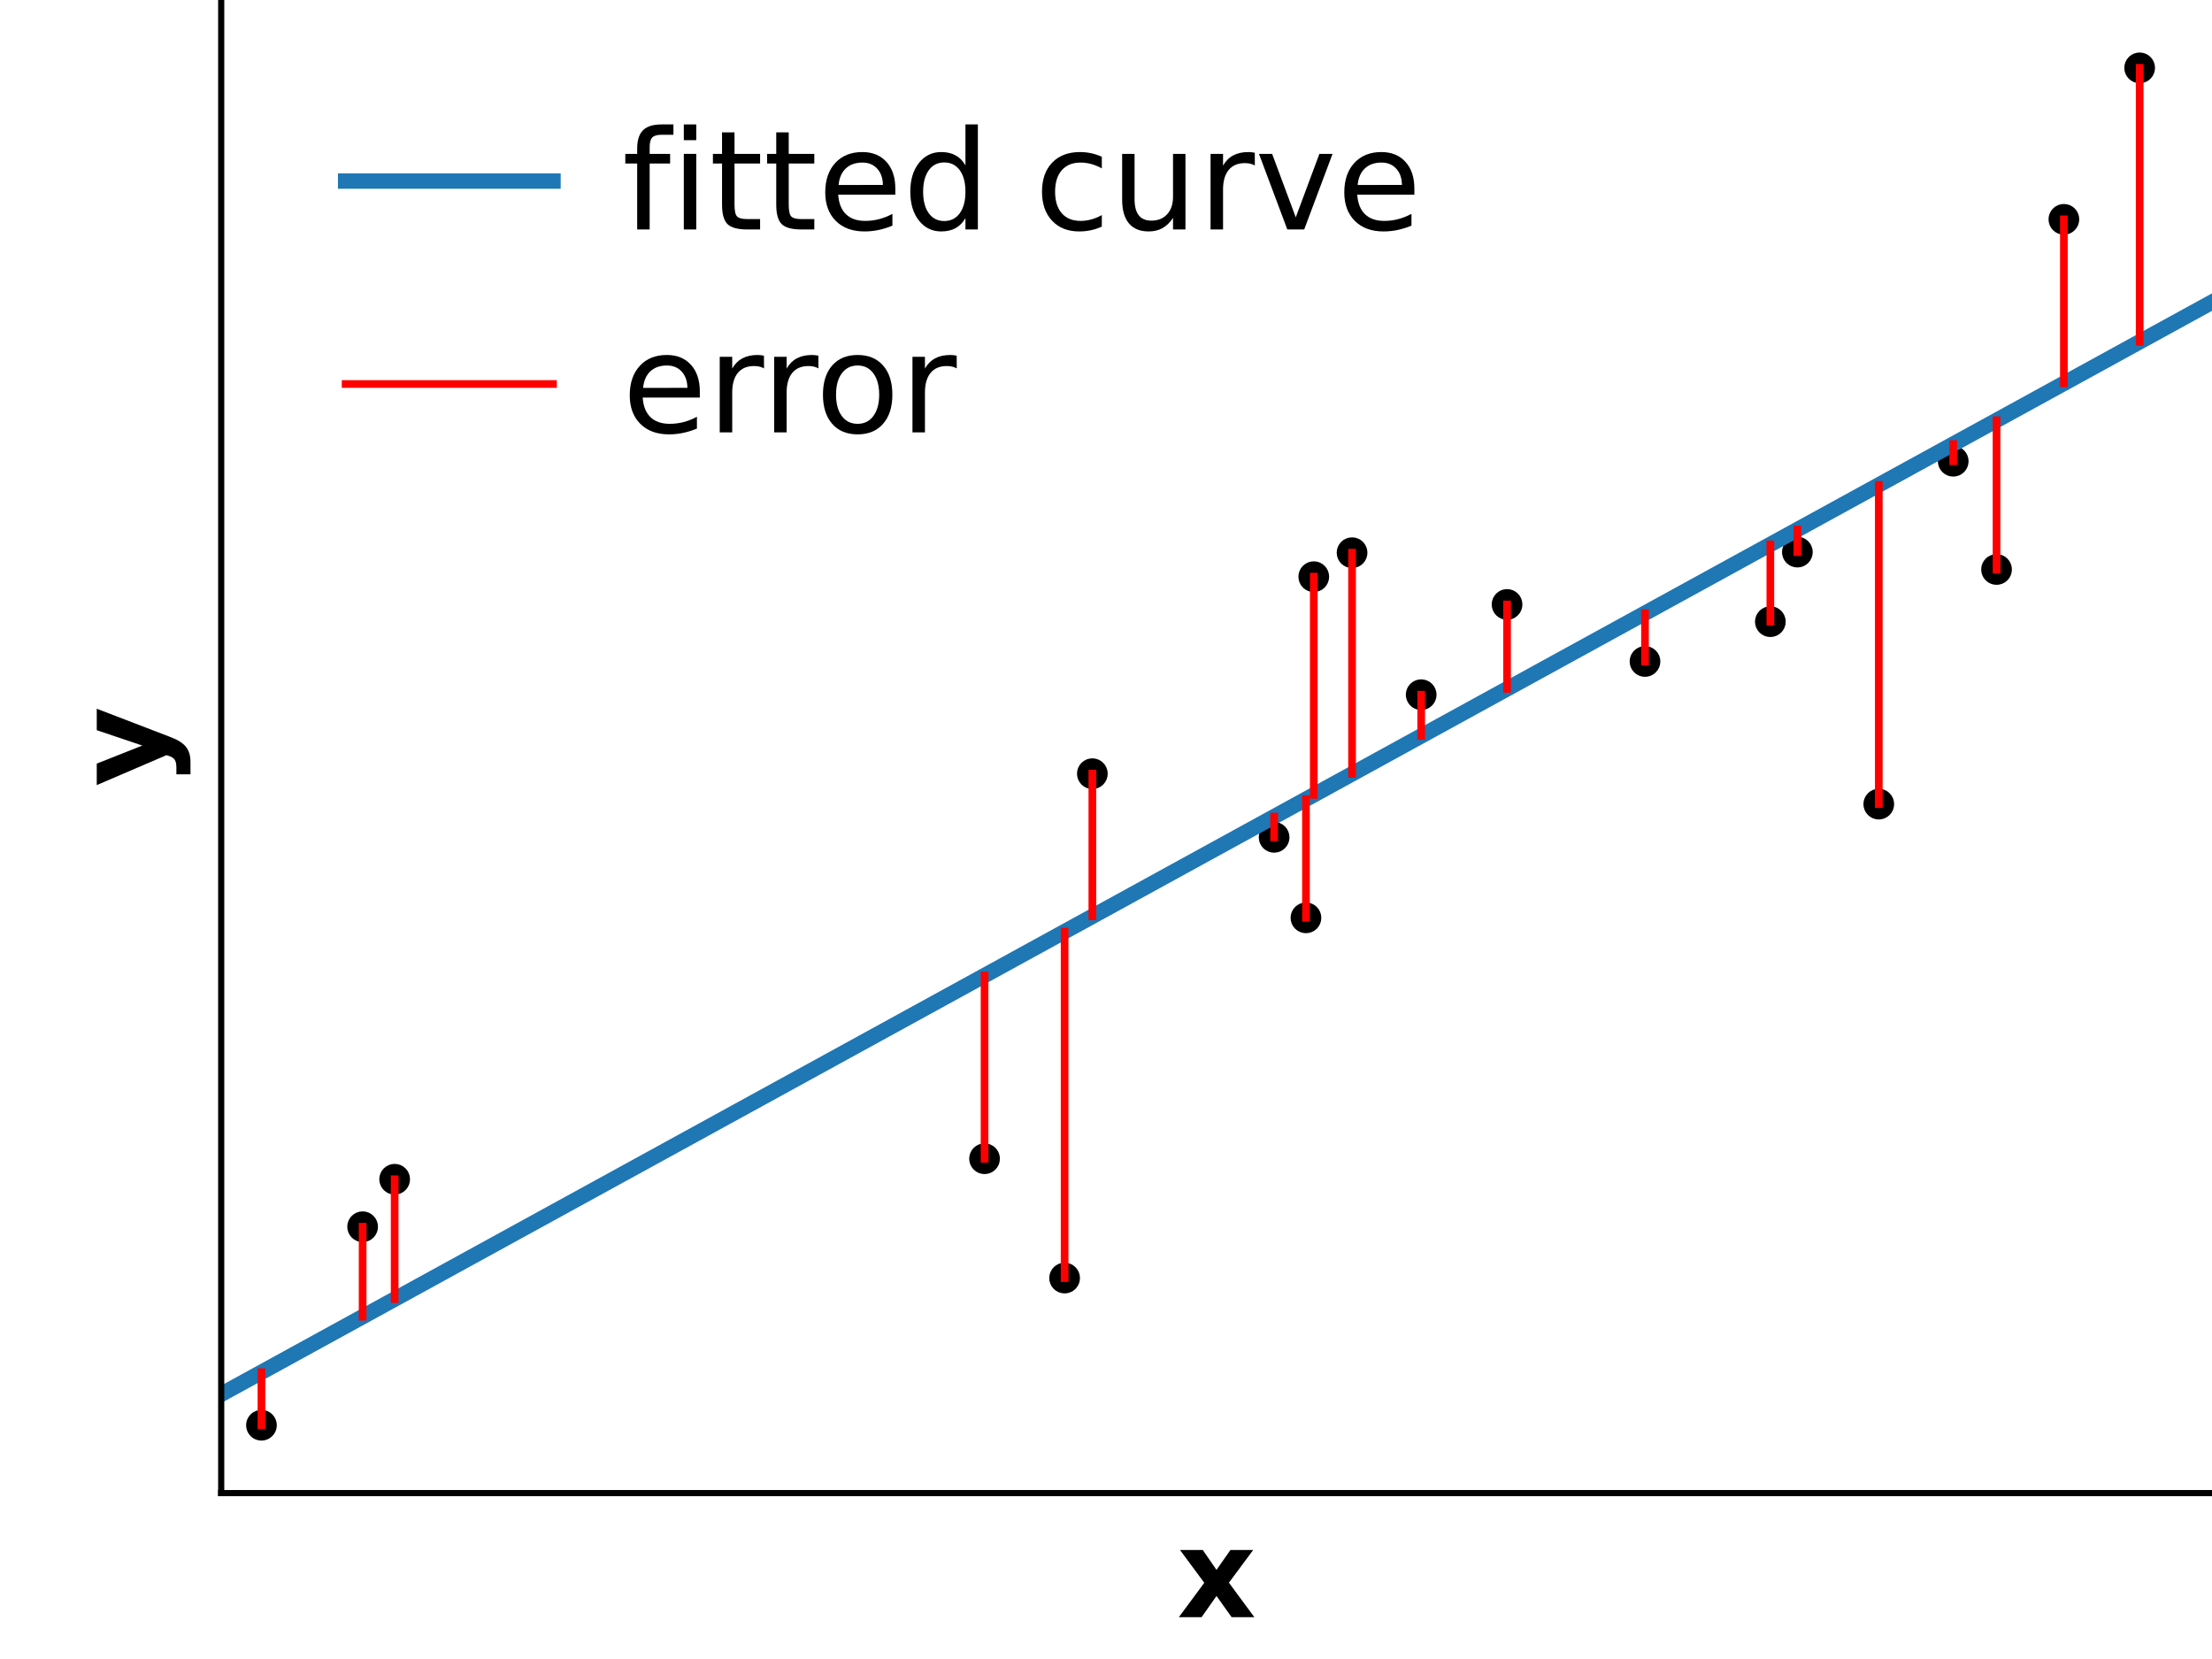
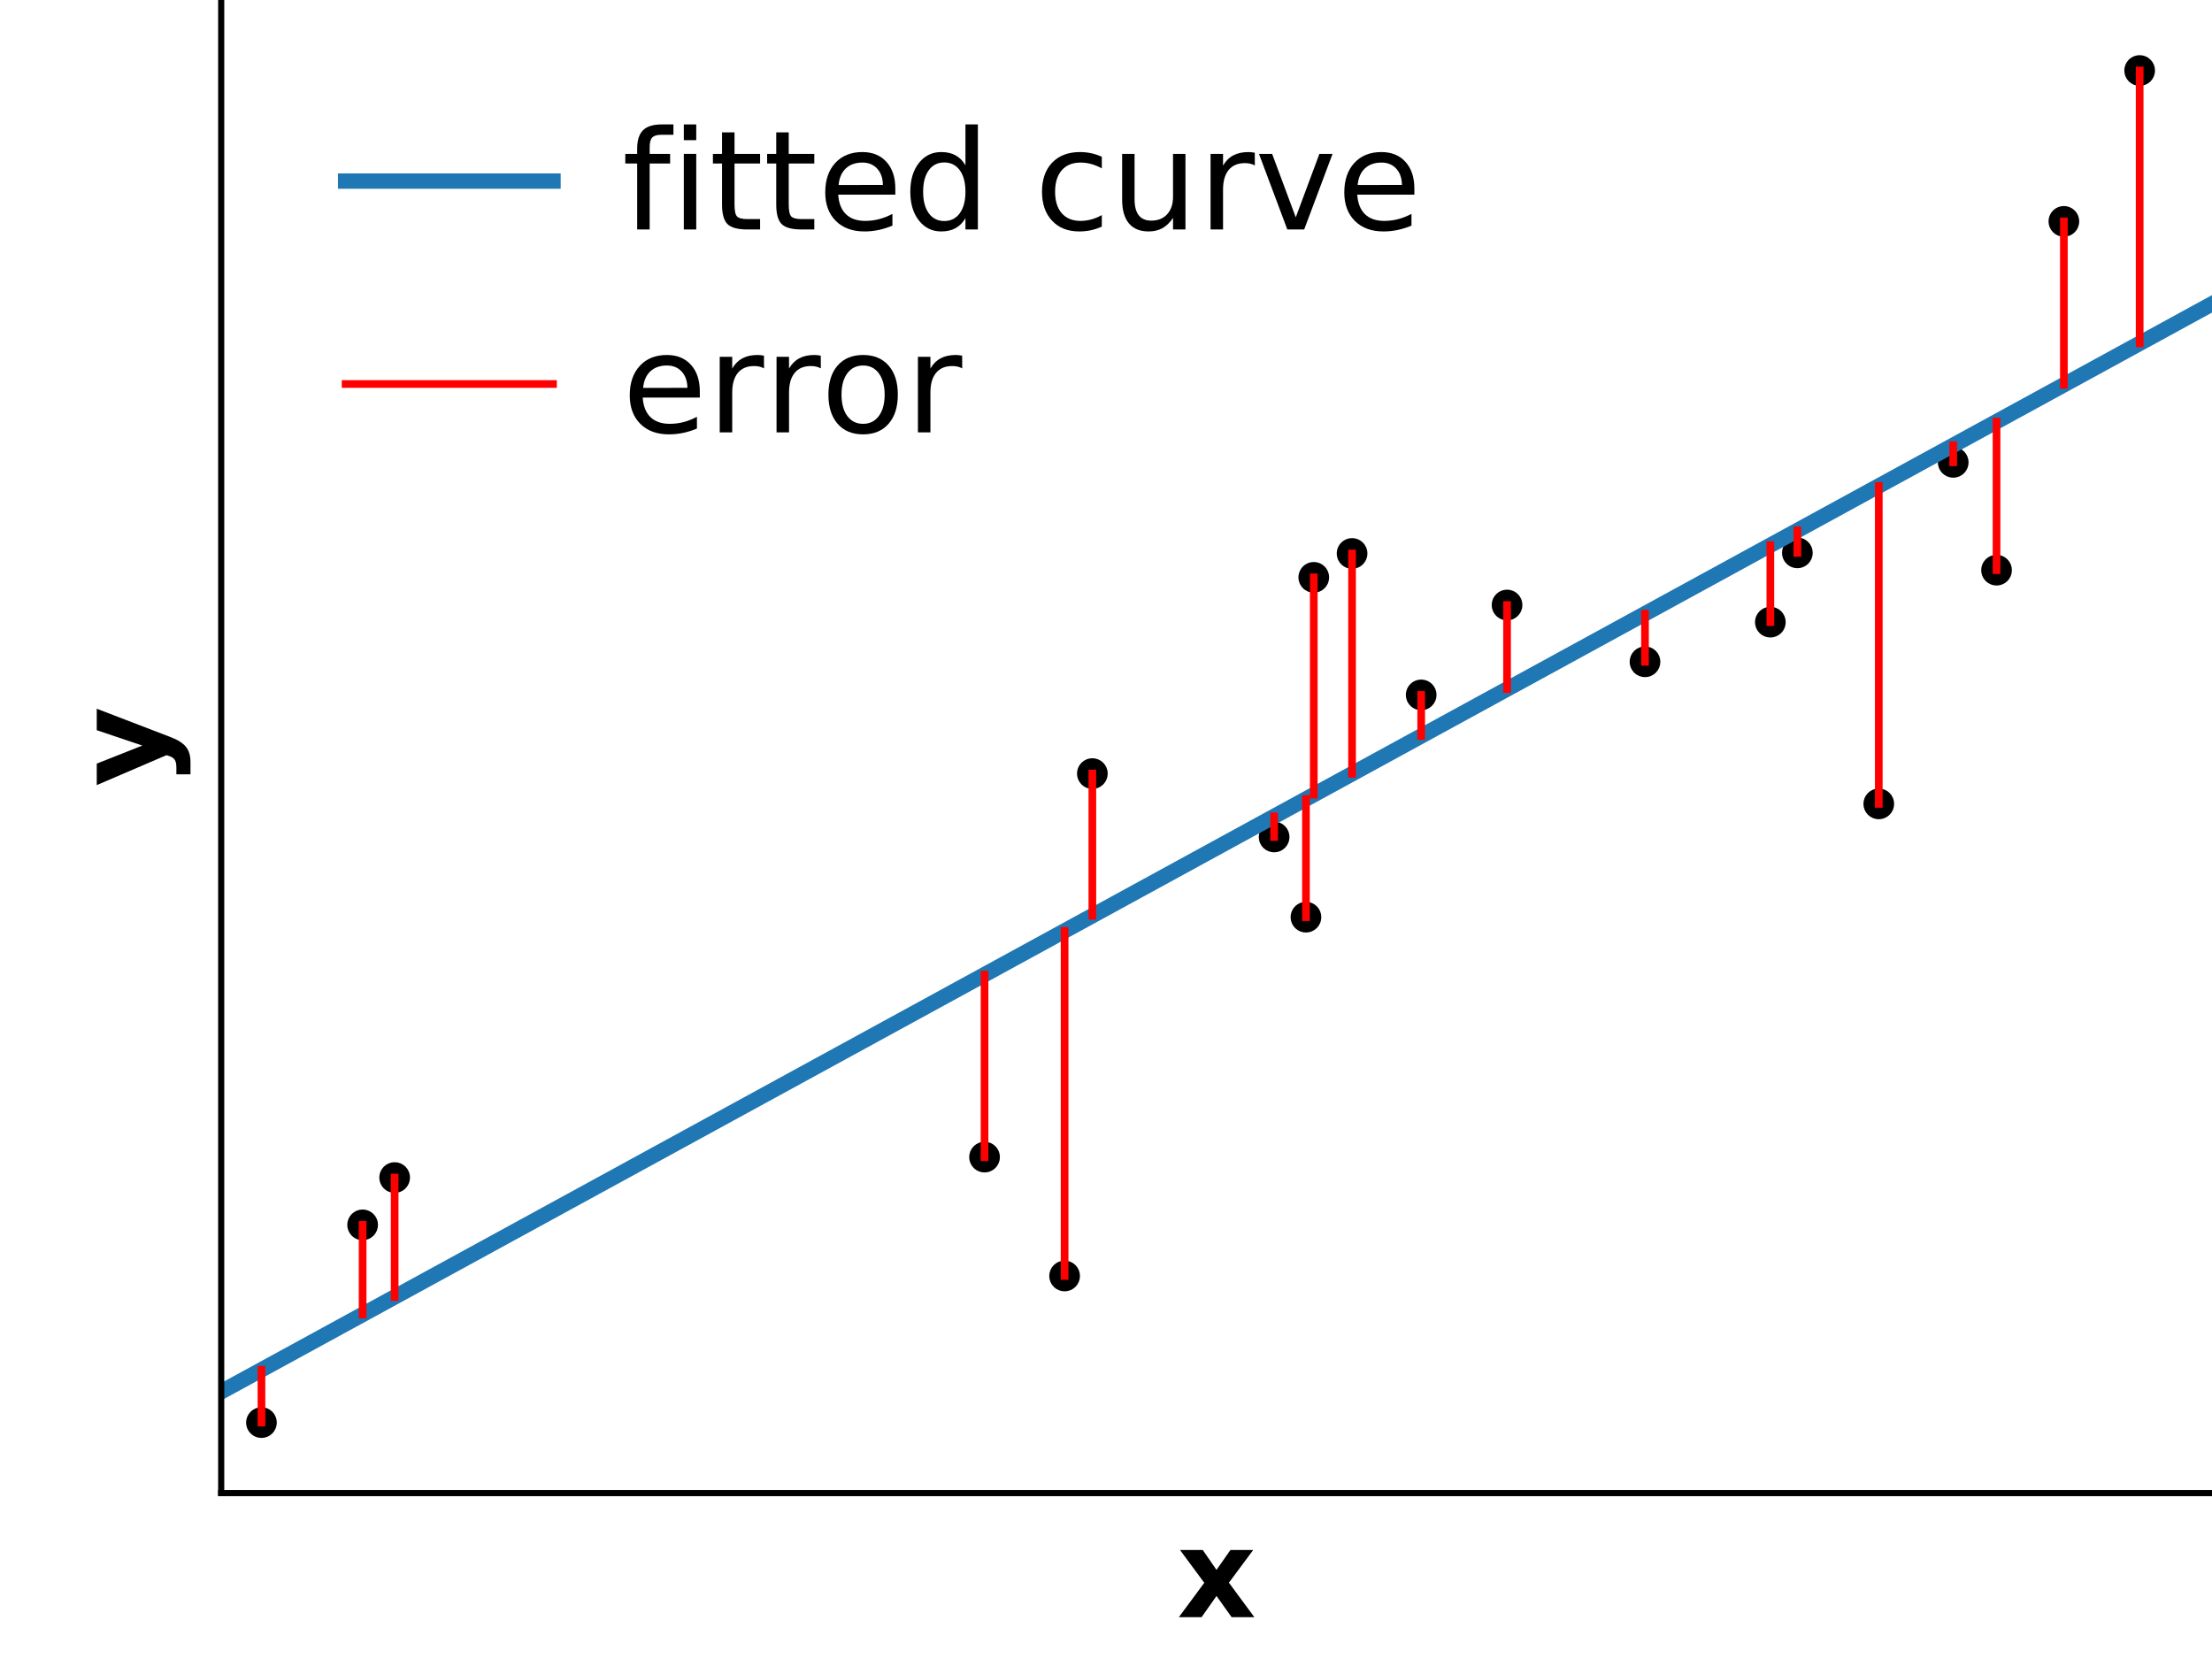
<svg xmlns="http://www.w3.org/2000/svg" xmlns:xlink="http://www.w3.org/1999/xlink" height="216pt" version="1.1" viewBox="0 0 288 216" width="288pt">
  <defs>
    <style type="text/css">
*{stroke-linecap:butt;stroke-linejoin:round;}
  </style>
  </defs>
  <g id="figure_1">
    <g id="patch_1">
      <path d="M 0 216  L 288 216  L 288 0  L 0 0  z " style="fill:#ffffff;" />
    </g>
    <g id="axes_1">
      <g id="patch_2">
        <path d="M 28.8 194.4  L 288 194.4  L 288 0  L 28.8 0  z " style="fill:none;" />
      </g>
      <g id="PathCollection_1">
        <defs>
-           <path d="M 0 1.5  C 0.398 1.5 0.779 1.342 1.061 1.061  C 1.342 0.779 1.5 0.398 1.5 0  C 1.5 -0.398 1.342 -0.779 1.061 -1.061  C 0.779 -1.342 0.398 -1.5 0 -1.5  C -0.398 -1.5 -0.779 -1.342 -1.061 -1.061  C -1.342 -0.779 -1.5 -0.398 -1.5 0  C -1.5 0.398 -1.342 0.779 -1.061 1.061  C -0.779 1.342 -0.398 1.5 0 1.5  z " id="md649e84bd5" style="stroke:#000000;" />
+           <path d="M 0 1.5  C 0.398 1.5 0.779 1.342 1.061 1.061  C 1.342 0.779 1.5 0.398 1.5 0  C 1.5 -0.398 1.342 -0.779 1.061 -1.061  C 0.779 -1.342 0.398 -1.5 0 -1.5  C -0.398 -1.5 -0.779 -1.342 -1.061 -1.061  C -1.342 -0.779 -1.5 -0.398 -1.5 0  C -1.5 0.398 -1.342 0.779 -1.061 1.061  C -0.779 1.342 -0.398 1.5 0 1.5  z " id="m99efcfaba0" style="stroke:#000000;" />
        </defs>
-         <g clip-path="url(#p4b1e2d5b74)">
-           <use style="stroke:#000000;" x="171.052" xlink:href="#md649e84bd5" y="75.084" />
-           <use style="stroke:#000000;" x="214.177" xlink:href="#md649e84bd5" y="86.122" />
-           <use style="stroke:#000000;" x="185.036" xlink:href="#md649e84bd5" y="90.449" />
-           <use style="stroke:#000000;" x="170.034" xlink:href="#md649e84bd5" y="119.501" />
-           <use style="stroke:#000000;" x="138.611" xlink:href="#md649e84bd5" y="166.401" />
-           <use style="stroke:#000000;" x="196.216" xlink:href="#md649e84bd5" y="78.699" />
-           <use style="stroke:#000000;" x="142.223" xlink:href="#md649e84bd5" y="100.734" />
-           <use style="stroke:#000000;" x="259.948" xlink:href="#md649e84bd5" y="74.146" />
-           <use style="stroke:#000000;" x="278.581" xlink:href="#md649e84bd5" y="8.836" />
-           <use style="stroke:#000000;" x="128.188" xlink:href="#md649e84bd5" y="150.864" />
-           <use style="stroke:#000000;" x="234.015" xlink:href="#md649e84bd5" y="71.883" />
-           <use style="stroke:#000000;" x="165.89" xlink:href="#md649e84bd5" y="109.019" />
-           <use style="stroke:#000000;" x="176.037" xlink:href="#md649e84bd5" y="71.961" />
-           <use style="stroke:#000000;" x="268.715" xlink:href="#md649e84bd5" y="28.557" />
-           <use style="stroke:#000000;" x="47.213" xlink:href="#md649e84bd5" y="159.72" />
-           <use style="stroke:#000000;" x="51.384" xlink:href="#md649e84bd5" y="153.537" />
-           <use style="stroke:#000000;" x="34.041" xlink:href="#md649e84bd5" y="185.564" />
-           <use style="stroke:#000000;" x="244.615" xlink:href="#md649e84bd5" y="104.694" />
-           <use style="stroke:#000000;" x="230.498" xlink:href="#md649e84bd5" y="80.94" />
-           <use style="stroke:#000000;" x="254.307" xlink:href="#md649e84bd5" y="60.051" />
+         <g clip-path="url(#p3be0476008)">
+           <use style="stroke:#000000;" x="171.052" xlink:href="#m99efcfaba0" y="75.17" />
+           <use style="stroke:#000000;" x="214.177" xlink:href="#m99efcfaba0" y="86.165" />
+           <use style="stroke:#000000;" x="185.036" xlink:href="#m99efcfaba0" y="90.475" />
+           <use style="stroke:#000000;" x="170.034" xlink:href="#m99efcfaba0" y="119.414" />
+           <use style="stroke:#000000;" x="138.611" xlink:href="#m99efcfaba0" y="166.131" />
+           <use style="stroke:#000000;" x="196.216" xlink:href="#m99efcfaba0" y="78.771" />
+           <use style="stroke:#000000;" x="142.223" xlink:href="#m99efcfaba0" y="100.72" />
+           <use style="stroke:#000000;" x="259.948" xlink:href="#m99efcfaba0" y="74.236" />
+           <use style="stroke:#000000;" x="278.581" xlink:href="#m99efcfaba0" y="9.181" />
+           <use style="stroke:#000000;" x="128.188" xlink:href="#m99efcfaba0" y="150.654" />
+           <use style="stroke:#000000;" x="234.015" xlink:href="#m99efcfaba0" y="71.982" />
+           <use style="stroke:#000000;" x="165.89" xlink:href="#m99efcfaba0" y="108.973" />
+           <use style="stroke:#000000;" x="176.037" xlink:href="#m99efcfaba0" y="72.06" />
+           <use style="stroke:#000000;" x="268.715" xlink:href="#m99efcfaba0" y="28.825" />
+           <use style="stroke:#000000;" x="47.213" xlink:href="#m99efcfaba0" y="159.476" />
+           <use style="stroke:#000000;" x="51.384" xlink:href="#m99efcfaba0" y="153.317" />
+           <use style="stroke:#000000;" x="34.041" xlink:href="#m99efcfaba0" y="185.219" />
+           <use style="stroke:#000000;" x="244.615" xlink:href="#m99efcfaba0" y="104.664" />
+           <use style="stroke:#000000;" x="230.498" xlink:href="#m99efcfaba0" y="81.003" />
+           <use style="stroke:#000000;" x="254.307" xlink:href="#m99efcfaba0" y="60.196" />
        </g>
      </g>
      <g id="matplotlib.axis_1">
        <g id="text_1">
          <defs>
            <path d="M 22.219 27.984  L 2.484 54.688  L 21 54.688  L 32.172 38.484  L 43.5 54.688  L 62.016 54.688  L 42.281 28.078  L 62.984 0  L 44.484 0  L 32.172 17.281  L 20.016 0  L 1.516 0  z " id="DejaVuSans-Bold-120" />
          </defs>
          <g transform="translate(153.24 210.5575)scale(0.16 -0.16)">
            <use xlink:href="#DejaVuSans-Bold-120" />
          </g>
        </g>
      </g>
      <g id="matplotlib.axis_2">
        <g id="text_2">
          <defs>
            <path d="M 1.219 54.688  L 18.703 54.688  L 33.406 17.578  L 45.906 54.688  L 63.375 54.688  L 40.375 -5.172  Q 36.922 -14.312 32.297 -17.938  Q 27.688 -21.578 20.125 -21.578  L 10.016 -21.578  L 10.016 -10.109  L 15.484 -10.109  Q 19.922 -10.109 21.938 -8.688  Q 23.969 -7.281 25.094 -3.609  L 25.594 -2.094  z " id="DejaVuSans-Bold-121" />
          </defs>
          <g transform="translate(21.3475 102.415)rotate(-90)scale(0.16 -0.16)">
            <use xlink:href="#DejaVuSans-Bold-121" />
          </g>
        </g>
      </g>
      <g id="line2d_1">
-         <path clip-path="url(#p4b1e2d5b74)" d="M 28.8 181.536  L 288 39.334  L 288 39.334  " style="fill:none;stroke:#1f77b4;stroke-linecap:square;stroke-width:2;" />
+         <path clip-path="url(#p3be0476008)" d="M 28.8 181.207  L 288 39.56  L 288 39.56  " style="fill:none;stroke:#1f77b4;stroke-linecap:square;stroke-width:2;" />
      </g>
      <g id="line2d_2">
-         <path clip-path="url(#p4b1e2d5b74)" d="M 171.052 103.494  L 171.052 75.084  " style="fill:none;stroke:#ff0000;stroke-linecap:square;" />
+         <path clip-path="url(#p3be0476008)" d="M 171.052 103.469  L 171.052 75.17  " style="fill:none;stroke:#ff0000;stroke-linecap:square;" />
      </g>
      <g id="line2d_3">
-         <path clip-path="url(#p4b1e2d5b74)" d="M 214.177 79.835  L 214.177 86.122  " style="fill:none;stroke:#ff0000;stroke-linecap:square;" />
+         <path clip-path="url(#p3be0476008)" d="M 214.177 79.903  L 214.177 86.165  " style="fill:none;stroke:#ff0000;stroke-linecap:square;" />
      </g>
      <g id="line2d_4">
-         <path clip-path="url(#p4b1e2d5b74)" d="M 185.036 95.822  L 185.036 90.449  " style="fill:none;stroke:#ff0000;stroke-linecap:square;" />
+         <path clip-path="url(#p3be0476008)" d="M 185.036 95.828  L 185.036 90.475  " style="fill:none;stroke:#ff0000;stroke-linecap:square;" />
      </g>
      <g id="line2d_5">
-         <path clip-path="url(#p4b1e2d5b74)" d="M 170.034 104.053  L 170.034 119.501  " style="fill:none;stroke:#ff0000;stroke-linecap:square;" />
+         <path clip-path="url(#p3be0476008)" d="M 170.034 104.026  L 170.034 119.414  " style="fill:none;stroke:#ff0000;stroke-linecap:square;" />
      </g>
      <g id="line2d_6">
-         <path clip-path="url(#p4b1e2d5b74)" d="M 138.611 121.292  L 138.611 166.401  " style="fill:none;stroke:#ff0000;stroke-linecap:square;" />
+         <path clip-path="url(#p3be0476008)" d="M 138.611 121.198  L 138.611 166.131  " style="fill:none;stroke:#ff0000;stroke-linecap:square;" />
      </g>
      <g id="line2d_7">
-         <path clip-path="url(#p4b1e2d5b74)" d="M 196.216 89.689  L 196.216 78.699  " style="fill:none;stroke:#ff0000;stroke-linecap:square;" />
+         <path clip-path="url(#p3be0476008)" d="M 196.216 89.718  L 196.216 78.771  " style="fill:none;stroke:#ff0000;stroke-linecap:square;" />
      </g>
      <g id="line2d_8">
-         <path clip-path="url(#p4b1e2d5b74)" d="M 142.223 119.311  L 142.223 100.734  " style="fill:none;stroke:#ff0000;stroke-linecap:square;" />
+         <path clip-path="url(#p3be0476008)" d="M 142.223 119.224  L 142.223 100.72  " style="fill:none;stroke:#ff0000;stroke-linecap:square;" />
      </g>
      <g id="line2d_9">
-         <path clip-path="url(#p4b1e2d5b74)" d="M 259.948 54.724  L 259.948 74.146  " style="fill:none;stroke:#ff0000;stroke-linecap:square;" />
+         <path clip-path="url(#p3be0476008)" d="M 259.948 54.89  L 259.948 74.236  " style="fill:none;stroke:#ff0000;stroke-linecap:square;" />
      </g>
      <g id="line2d_10">
-         <path clip-path="url(#p4b1e2d5b74)" d="M 278.581 44.502  L 278.581 8.836  " style="fill:none;stroke:#ff0000;stroke-linecap:square;" />
+         <path clip-path="url(#p3be0476008)" d="M 278.581 44.707  L 278.581 9.181  " style="fill:none;stroke:#ff0000;stroke-linecap:square;" />
      </g>
      <g id="line2d_11">
-         <path clip-path="url(#p4b1e2d5b74)" d="M 128.188 127.01  L 128.188 150.864  " style="fill:none;stroke:#ff0000;stroke-linecap:square;" />
+         <path clip-path="url(#p3be0476008)" d="M 128.188 126.894  L 128.188 150.654  " style="fill:none;stroke:#ff0000;stroke-linecap:square;" />
      </g>
      <g id="line2d_12">
-         <path clip-path="url(#p4b1e2d5b74)" d="M 234.015 68.951  L 234.015 71.883  " style="fill:none;stroke:#ff0000;stroke-linecap:square;" />
+         <path clip-path="url(#p3be0476008)" d="M 234.015 69.062  L 234.015 71.982  " style="fill:none;stroke:#ff0000;stroke-linecap:square;" />
      </g>
      <g id="line2d_13">
-         <path clip-path="url(#p4b1e2d5b74)" d="M 165.89 106.326  L 165.89 109.019  " style="fill:none;stroke:#ff0000;stroke-linecap:square;" />
+         <path clip-path="url(#p3be0476008)" d="M 165.89 106.291  L 165.89 108.973  " style="fill:none;stroke:#ff0000;stroke-linecap:square;" />
      </g>
      <g id="line2d_14">
-         <path clip-path="url(#p4b1e2d5b74)" d="M 176.037 100.759  L 176.037 71.961  " style="fill:none;stroke:#ff0000;stroke-linecap:square;" />
+         <path clip-path="url(#p3be0476008)" d="M 176.037 100.745  L 176.037 72.06  " style="fill:none;stroke:#ff0000;stroke-linecap:square;" />
      </g>
      <g id="line2d_15">
-         <path clip-path="url(#p4b1e2d5b74)" d="M 268.715 49.915  L 268.715 28.557  " style="fill:none;stroke:#ff0000;stroke-linecap:square;" />
+         <path clip-path="url(#p3be0476008)" d="M 268.715 50.099  L 268.715 28.825  " style="fill:none;stroke:#ff0000;stroke-linecap:square;" />
      </g>
      <g id="line2d_16">
-         <path clip-path="url(#p4b1e2d5b74)" d="M 47.213 171.435  L 47.213 159.72  " style="fill:none;stroke:#ff0000;stroke-linecap:square;" />
+         <path clip-path="url(#p3be0476008)" d="M 47.213 171.145  L 47.213 159.476  " style="fill:none;stroke:#ff0000;stroke-linecap:square;" />
      </g>
      <g id="line2d_17">
-         <path clip-path="url(#p4b1e2d5b74)" d="M 51.384 169.146  L 51.384 153.537  " style="fill:none;stroke:#ff0000;stroke-linecap:square;" />
+         <path clip-path="url(#p3be0476008)" d="M 51.384 168.865  L 51.384 153.317  " style="fill:none;stroke:#ff0000;stroke-linecap:square;" />
      </g>
      <g id="line2d_18">
-         <path clip-path="url(#p4b1e2d5b74)" d="M 34.041 178.661  L 34.041 185.564  " style="fill:none;stroke:#ff0000;stroke-linecap:square;" />
+         <path clip-path="url(#p3be0476008)" d="M 34.041 178.343  L 34.041 185.219  " style="fill:none;stroke:#ff0000;stroke-linecap:square;" />
      </g>
      <g id="line2d_19">
-         <path clip-path="url(#p4b1e2d5b74)" d="M 244.615 63.136  L 244.615 104.694  " style="fill:none;stroke:#ff0000;stroke-linecap:square;" />
+         <path clip-path="url(#p3be0476008)" d="M 244.615 63.269  L 244.615 104.664  " style="fill:none;stroke:#ff0000;stroke-linecap:square;" />
      </g>
      <g id="line2d_20">
-         <path clip-path="url(#p4b1e2d5b74)" d="M 230.498 70.881  L 230.498 80.94  " style="fill:none;stroke:#ff0000;stroke-linecap:square;" />
+         <path clip-path="url(#p3be0476008)" d="M 230.498 70.984  L 230.498 81.003  " style="fill:none;stroke:#ff0000;stroke-linecap:square;" />
      </g>
      <g id="line2d_21">
-         <path clip-path="url(#p4b1e2d5b74)" d="M 254.307 57.819  L 254.307 60.051  " style="fill:none;stroke:#ff0000;stroke-linecap:square;" />
+         <path clip-path="url(#p3be0476008)" d="M 254.307 57.973  L 254.307 60.196  " style="fill:none;stroke:#ff0000;stroke-linecap:square;" />
      </g>
      <g id="patch_3">
        <path d="M 28.8 194.4  L 28.8 0  " style="fill:none;stroke:#000000;stroke-linecap:square;stroke-linejoin:miter;stroke-width:0.8;" />
      </g>
      <g id="patch_4">
        <path d="M 28.8 194.4  L 288 194.4  " style="fill:none;stroke:#000000;stroke-linecap:square;stroke-linejoin:miter;stroke-width:0.8;" />
      </g>
      <g id="legend_1">
        <g id="line2d_22">
          <path d="M 45 23.577  L 72 23.577  " style="fill:none;stroke:#1f77b4;stroke-linecap:square;stroke-width:2;" />
        </g>
        <g id="line2d_23" />
        <g id="text_3">
          <defs>
            <path d="M 37.109 75.984  L 37.109 68.5  L 28.516 68.5  Q 23.688 68.5 21.797 66.547  Q 19.922 64.594 19.922 59.516  L 19.922 54.688  L 34.719 54.688  L 34.719 47.703  L 19.922 47.703  L 19.922 0  L 10.891 0  L 10.891 47.703  L 2.297 47.703  L 2.297 54.688  L 10.891 54.688  L 10.891 58.5  Q 10.891 67.625 15.141 71.797  Q 19.391 75.984 28.609 75.984  z " id="DejaVuSans-102" />
            <path d="M 9.422 54.688  L 18.406 54.688  L 18.406 0  L 9.422 0  z M 9.422 75.984  L 18.406 75.984  L 18.406 64.594  L 9.422 64.594  z " id="DejaVuSans-105" />
            <path d="M 18.312 70.219  L 18.312 54.688  L 36.812 54.688  L 36.812 47.703  L 18.312 47.703  L 18.312 18.016  Q 18.312 11.328 20.141 9.422  Q 21.969 7.516 27.594 7.516  L 36.812 7.516  L 36.812 0  L 27.594 0  Q 17.188 0 13.234 3.875  Q 9.281 7.766 9.281 18.016  L 9.281 47.703  L 2.688 47.703  L 2.688 54.688  L 9.281 54.688  L 9.281 70.219  z " id="DejaVuSans-116" />
            <path d="M 56.203 29.594  L 56.203 25.203  L 14.891 25.203  Q 15.484 15.922 20.484 11.062  Q 25.484 6.203 34.422 6.203  Q 39.594 6.203 44.453 7.469  Q 49.312 8.734 54.109 11.281  L 54.109 2.781  Q 49.266 0.734 44.188 -0.344  Q 39.109 -1.422 33.891 -1.422  Q 20.797 -1.422 13.156 6.188  Q 5.516 13.812 5.516 26.812  Q 5.516 40.234 12.766 48.109  Q 20.016 56 32.328 56  Q 43.359 56 49.781 48.891  Q 56.203 41.797 56.203 29.594  z M 47.219 32.234  Q 47.125 39.594 43.094 43.984  Q 39.062 48.391 32.422 48.391  Q 24.906 48.391 20.391 44.141  Q 15.875 39.891 15.188 32.172  z " id="DejaVuSans-101" />
            <path d="M 45.406 46.391  L 45.406 75.984  L 54.391 75.984  L 54.391 0  L 45.406 0  L 45.406 8.203  Q 42.578 3.328 38.25 0.953  Q 33.938 -1.422 27.875 -1.422  Q 17.969 -1.422 11.734 6.484  Q 5.516 14.406 5.516 27.297  Q 5.516 40.188 11.734 48.094  Q 17.969 56 27.875 56  Q 33.938 56 38.25 53.625  Q 42.578 51.266 45.406 46.391  z M 14.797 27.297  Q 14.797 17.391 18.875 11.75  Q 22.953 6.109 30.078 6.109  Q 37.203 6.109 41.297 11.75  Q 45.406 17.391 45.406 27.297  Q 45.406 37.203 41.297 42.844  Q 37.203 48.484 30.078 48.484  Q 22.953 48.484 18.875 42.844  Q 14.797 37.203 14.797 27.297  z " id="DejaVuSans-100" />
            <path id="DejaVuSans-32" />
            <path d="M 48.781 52.594  L 48.781 44.188  Q 44.969 46.297 41.141 47.344  Q 37.312 48.391 33.406 48.391  Q 24.656 48.391 19.812 42.844  Q 14.984 37.312 14.984 27.297  Q 14.984 17.281 19.812 11.734  Q 24.656 6.203 33.406 6.203  Q 37.312 6.203 41.141 7.25  Q 44.969 8.297 48.781 10.406  L 48.781 2.094  Q 45.016 0.344 40.984 -0.531  Q 36.969 -1.422 32.422 -1.422  Q 20.062 -1.422 12.781 6.344  Q 5.516 14.109 5.516 27.297  Q 5.516 40.672 12.859 48.328  Q 20.219 56 33.016 56  Q 37.156 56 41.109 55.141  Q 45.062 54.297 48.781 52.594  z " id="DejaVuSans-99" />
            <path d="M 8.5 21.578  L 8.5 54.688  L 17.484 54.688  L 17.484 21.922  Q 17.484 14.156 20.5 10.266  Q 23.531 6.391 29.594 6.391  Q 36.859 6.391 41.078 11.031  Q 45.312 15.672 45.312 23.688  L 45.312 54.688  L 54.297 54.688  L 54.297 0  L 45.312 0  L 45.312 8.406  Q 42.047 3.422 37.719 1  Q 33.406 -1.422 27.688 -1.422  Q 18.266 -1.422 13.375 4.438  Q 8.5 10.297 8.5 21.578  z M 31.109 56  z " id="DejaVuSans-117" />
            <path d="M 41.109 46.297  Q 39.594 47.172 37.812 47.578  Q 36.031 48 33.891 48  Q 26.266 48 22.188 43.047  Q 18.109 38.094 18.109 28.812  L 18.109 0  L 9.078 0  L 9.078 54.688  L 18.109 54.688  L 18.109 46.188  Q 20.953 51.172 25.484 53.578  Q 30.031 56 36.531 56  Q 37.453 56 38.578 55.875  Q 39.703 55.766 41.062 55.516  z " id="DejaVuSans-114" />
            <path d="M 2.984 54.688  L 12.5 54.688  L 29.594 8.797  L 46.688 54.688  L 56.203 54.688  L 35.688 0  L 23.484 0  z " id="DejaVuSans-118" />
          </defs>
          <g transform="translate(81 29.87719)scale(0.18 -0.18)">
            <use xlink:href="#DejaVuSans-102" />
            <use x="35.205" xlink:href="#DejaVuSans-105" />
            <use x="62.988" xlink:href="#DejaVuSans-116" />
            <use x="102.197" xlink:href="#DejaVuSans-116" />
            <use x="141.406" xlink:href="#DejaVuSans-101" />
            <use x="202.93" xlink:href="#DejaVuSans-100" />
            <use x="266.406" xlink:href="#DejaVuSans-32" />
            <use x="298.193" xlink:href="#DejaVuSans-99" />
            <use x="353.174" xlink:href="#DejaVuSans-117" />
            <use x="416.553" xlink:href="#DejaVuSans-114" />
            <use x="457.666" xlink:href="#DejaVuSans-118" />
            <use x="516.846" xlink:href="#DejaVuSans-101" />
          </g>
        </g>
        <g id="line2d_24">
          <path d="M 45 49.998  L 72 49.998  " style="fill:none;stroke:#ff0000;stroke-linecap:square;" />
        </g>
        <g id="line2d_25" />
        <g id="text_4">
          <defs>
            <path d="M 30.609 48.391  Q 23.391 48.391 19.188 42.75  Q 14.984 37.109 14.984 27.297  Q 14.984 17.484 19.156 11.844  Q 23.344 6.203 30.609 6.203  Q 37.797 6.203 41.984 11.859  Q 46.188 17.531 46.188 27.297  Q 46.188 37.016 41.984 42.703  Q 37.797 48.391 30.609 48.391  z M 30.609 56  Q 42.328 56 49.016 48.375  Q 55.719 40.766 55.719 27.297  Q 55.719 13.875 49.016 6.219  Q 42.328 -1.422 30.609 -1.422  Q 18.844 -1.422 12.172 6.219  Q 5.516 13.875 5.516 27.297  Q 5.516 40.766 12.172 48.375  Q 18.844 56 30.609 56  z " id="DejaVuSans-111" />
          </defs>
          <g transform="translate(81 56.29781)scale(0.18 -0.18)">
            <use xlink:href="#DejaVuSans-101" />
            <use x="61.523" xlink:href="#DejaVuSans-114" />
-             <use x="100.887" xlink:href="#DejaVuSans-114" />
-             <use x="139.75" xlink:href="#DejaVuSans-111" />
-             <use x="200.932" xlink:href="#DejaVuSans-114" />
+             <use x="102.621" xlink:href="#DejaVuSans-114" />
+             <use x="143.703" xlink:href="#DejaVuSans-111" />
+             <use x="204.885" xlink:href="#DejaVuSans-114" />
          </g>
        </g>
      </g>
    </g>
  </g>
  <defs>
-     <clipPath id="p4b1e2d5b74">
+     <clipPath id="p3be0476008">
      <rect height="194.4" width="259.2" x="28.8" y="0" />
    </clipPath>
  </defs>
</svg>
